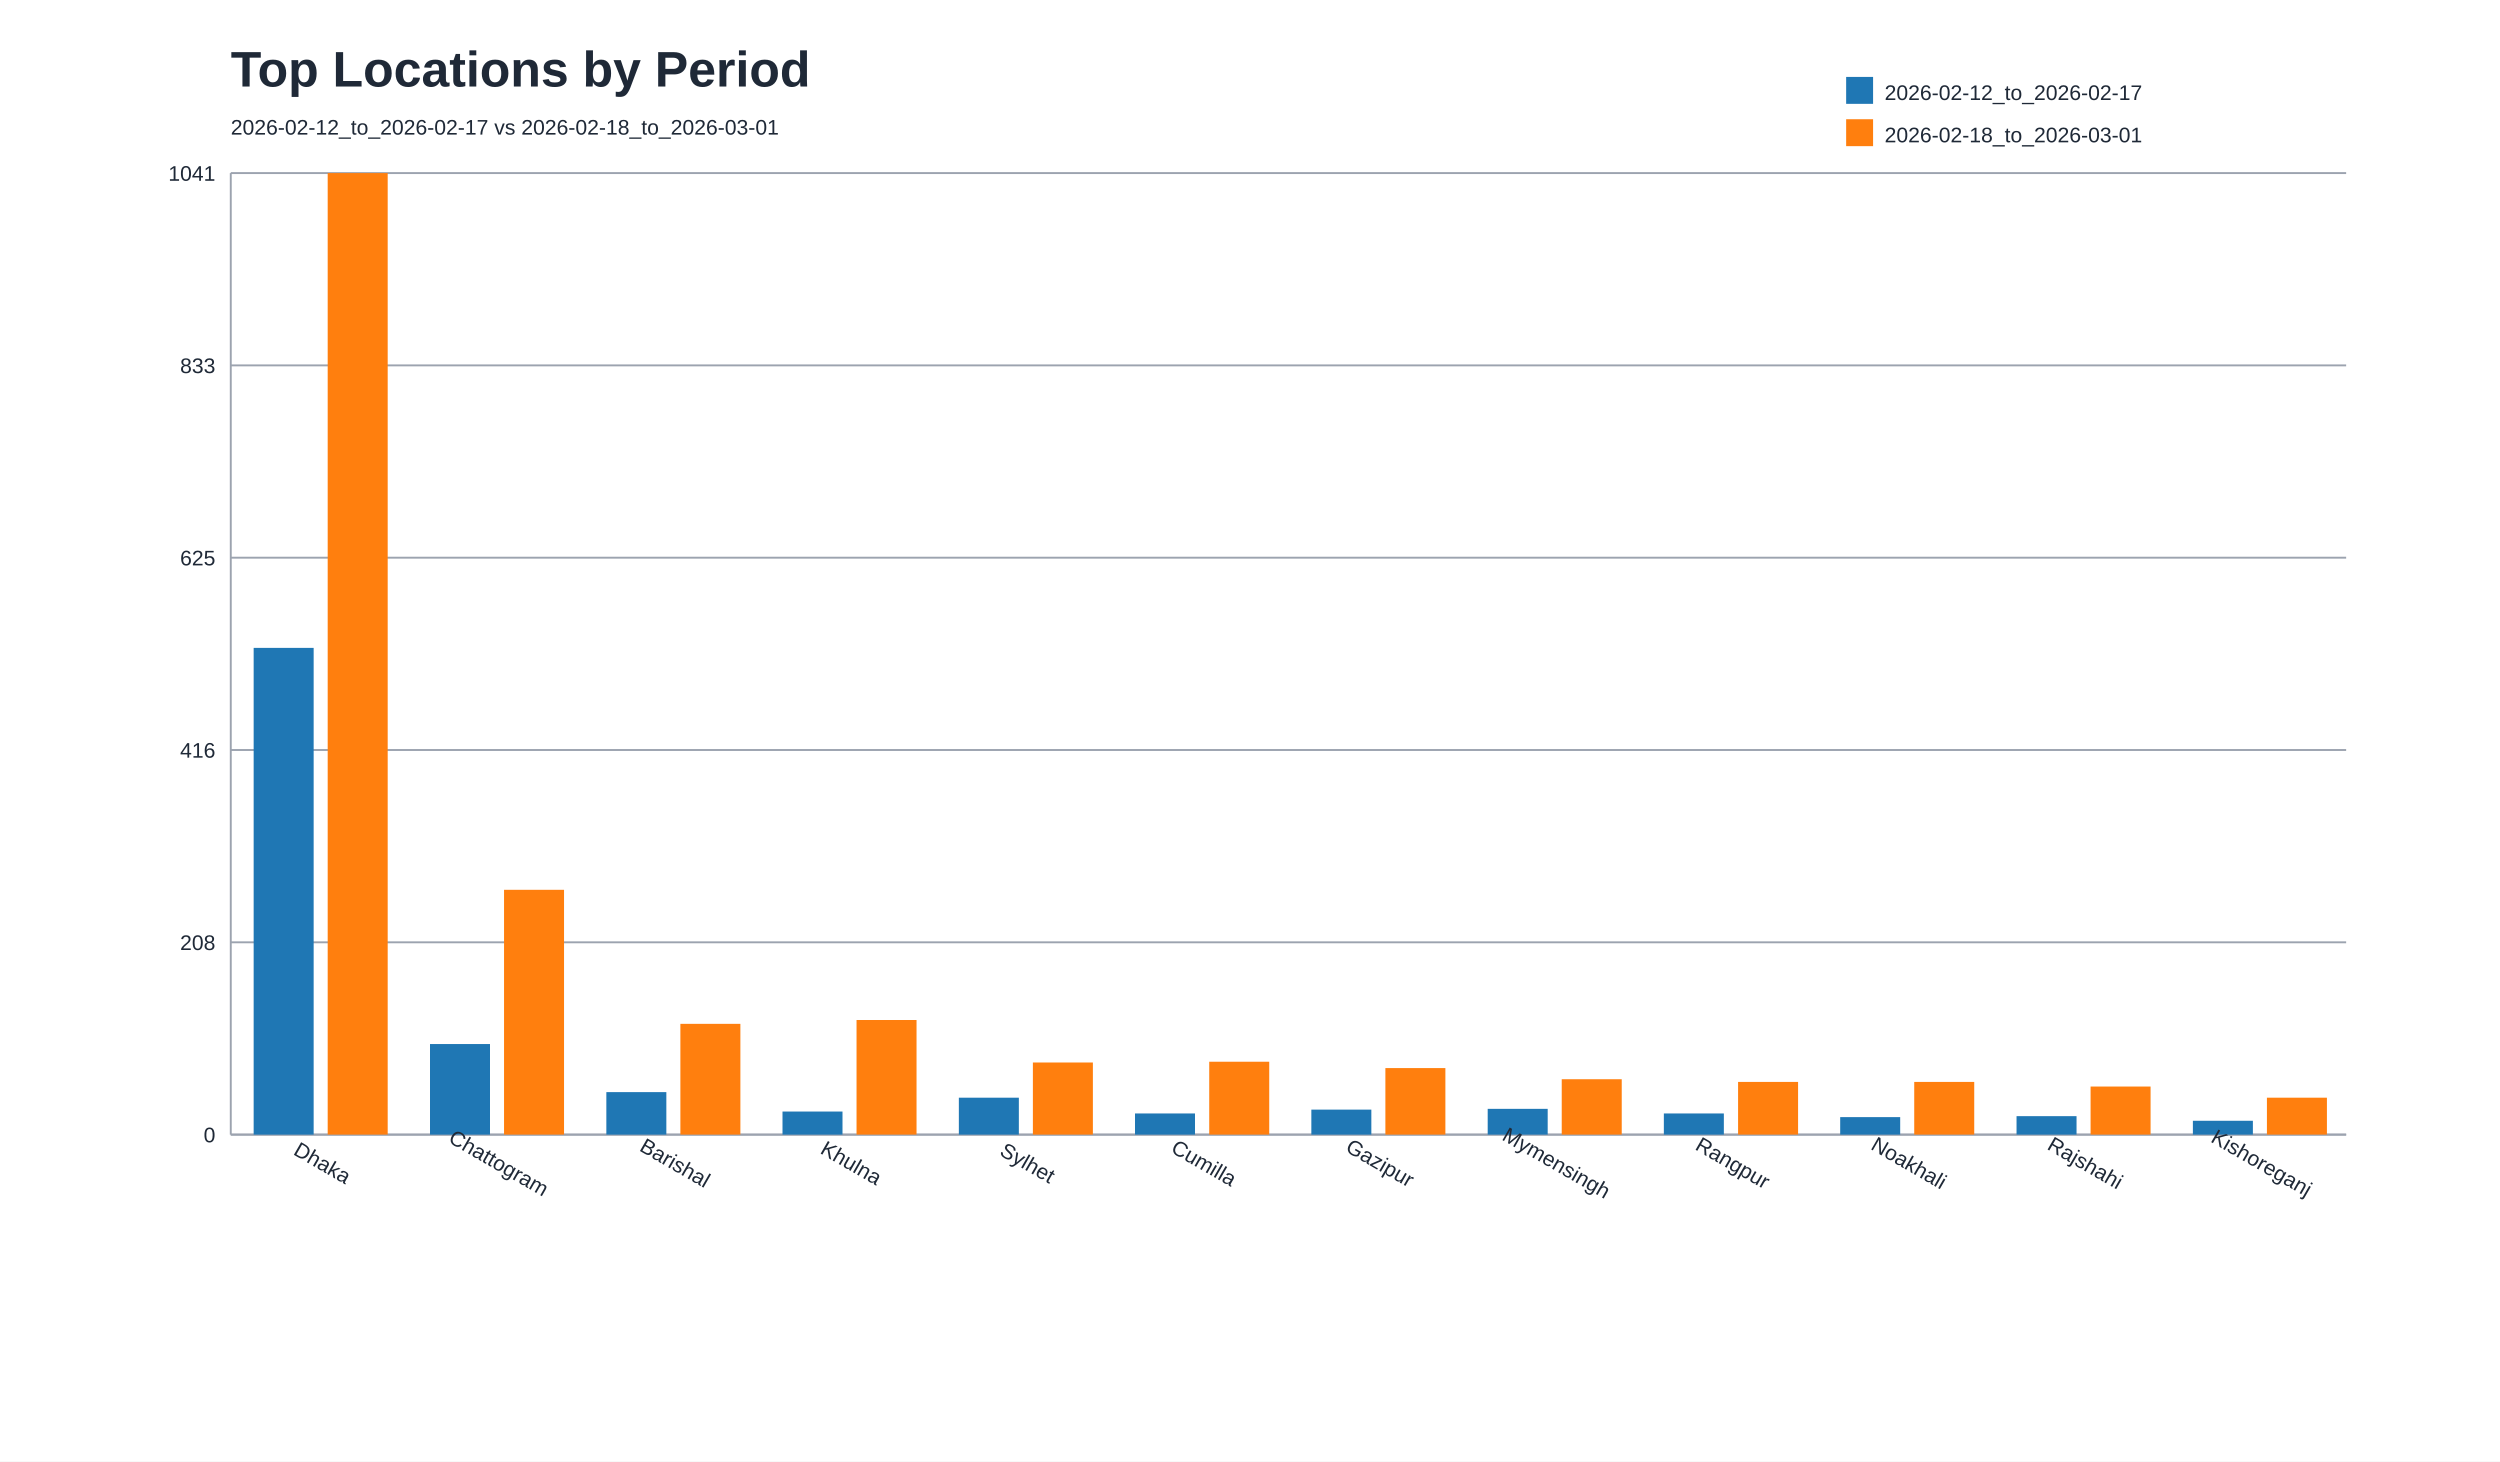
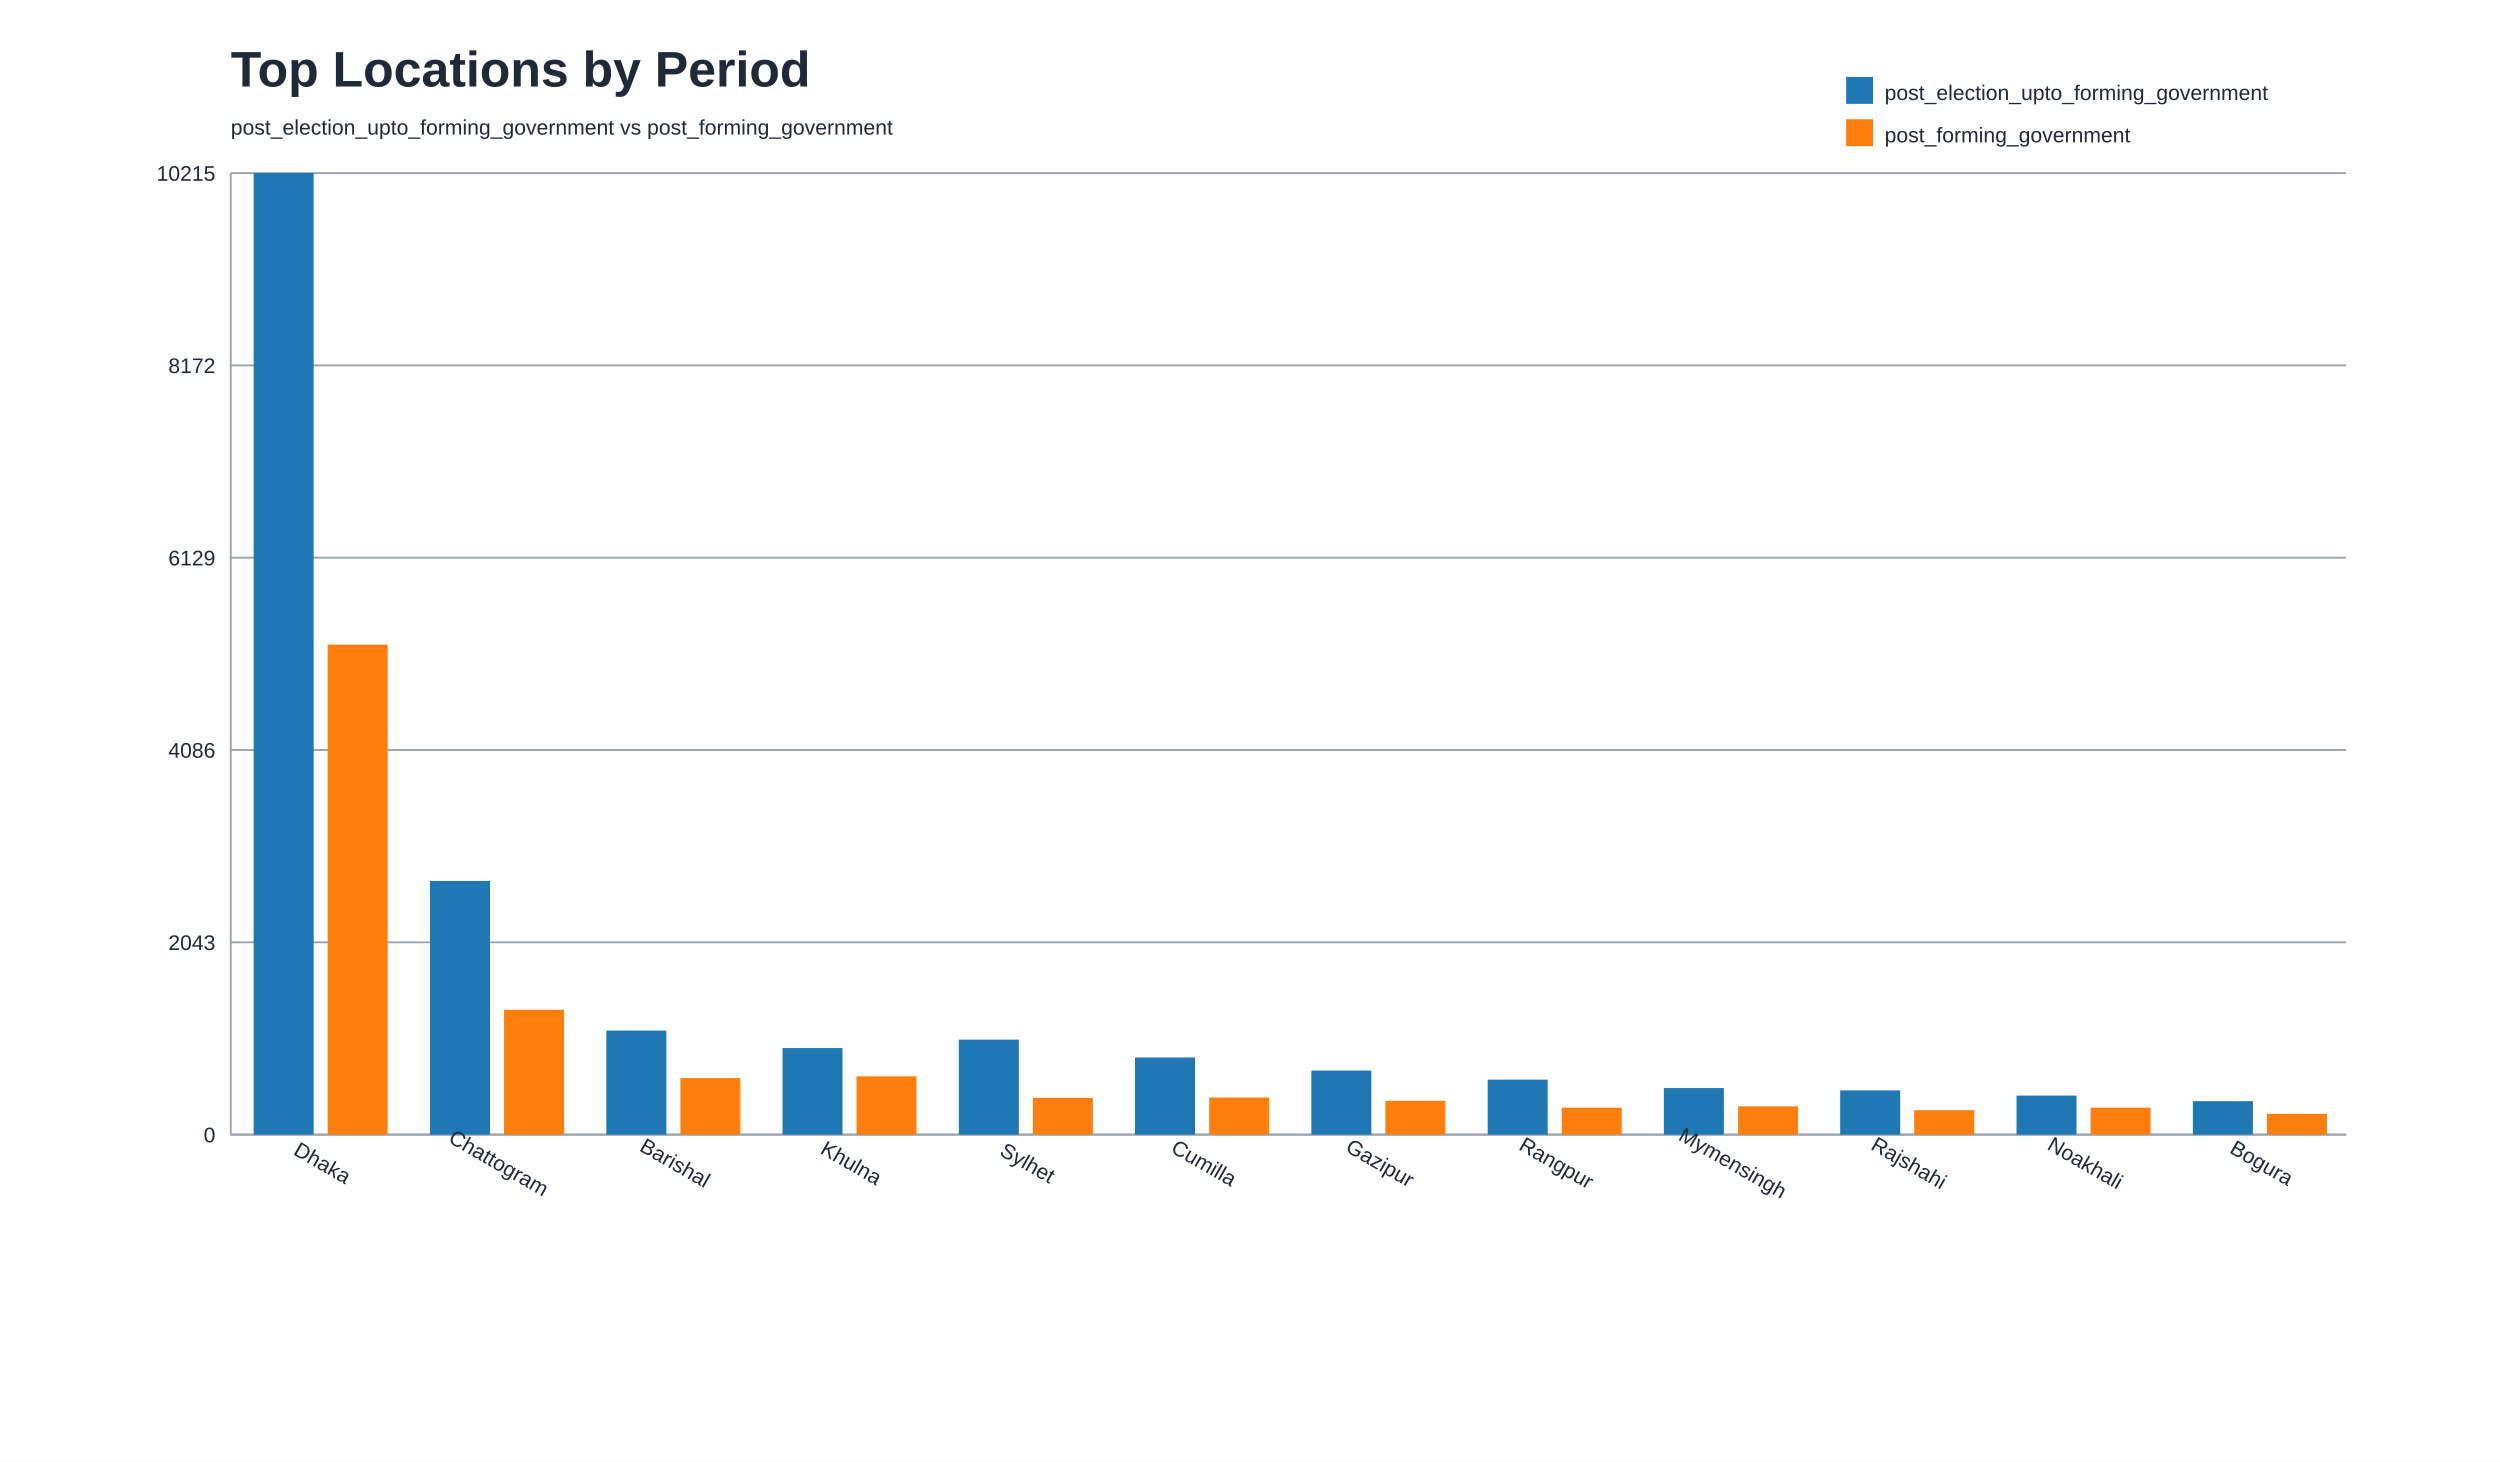
<svg xmlns="http://www.w3.org/2000/svg" width="1300" height="760" viewBox="0 0 1300 760">
  <style>text{font-family:Arial,sans-serif;fill:#1f2937} .small{font-size:11px} .axis{stroke:#9ca3af;stroke-width:1}</style>
  <rect x="0" y="0" width="1300" height="760" fill="white" />
  <text x="120" y="45" font-size="26" font-weight="700">Top Locations by Period</text>
-   <text x="120" y="70" class="small">2026-02-12_to_2026-02-17 vs 2026-02-18_to_2026-03-01</text>
+   <text x="120" y="70" class="small">post_election_upto_forming_government vs post_forming_government</text>
  <line class="axis" x1="120" y1="590" x2="1220" y2="590" />
  <line class="axis" x1="120" y1="90" x2="120" y2="590" />
  <line class="axis" x1="120" y1="590.0" x2="1220" y2="590.0" stroke="#f3f4f6" />
  <text class="small" x="112" y="594.0" text-anchor="end">0</text>
  <line class="axis" x1="120" y1="490.0" x2="1220" y2="490.0" stroke="#f3f4f6" />
-   <text class="small" x="112" y="494.0" text-anchor="end">208</text>
+   <text class="small" x="112" y="494.0" text-anchor="end">2043</text>
  <line class="axis" x1="120" y1="390.0" x2="1220" y2="390.0" stroke="#f3f4f6" />
-   <text class="small" x="112" y="394.0" text-anchor="end">416</text>
+   <text class="small" x="112" y="394.0" text-anchor="end">4086</text>
  <line class="axis" x1="120" y1="290.0" x2="1220" y2="290.0" stroke="#f3f4f6" />
-   <text class="small" x="112" y="294.0" text-anchor="end">625</text>
+   <text class="small" x="112" y="294.0" text-anchor="end">6129</text>
  <line class="axis" x1="120" y1="190.0" x2="1220" y2="190.0" stroke="#f3f4f6" />
-   <text class="small" x="112" y="194.0" text-anchor="end">833</text>
+   <text class="small" x="112" y="194.0" text-anchor="end">8172</text>
  <line class="axis" x1="120" y1="90.0" x2="1220" y2="90.0" stroke="#f3f4f6" />
-   <text class="small" x="112" y="94.0" text-anchor="end">1041</text>
-   <rect x="131.9" y="336.9" width="31.2" height="253.1" fill="#1f77b4" />
-   <rect x="170.4" y="90.0" width="31.2" height="500.0" fill="#ff7f0e" />
+   <text class="small" x="112" y="94.0" text-anchor="end">10215</text>
+   <rect x="131.9" y="90.0" width="31.2" height="500.0" fill="#1f77b4" />
+   <rect x="170.4" y="335.2" width="31.2" height="254.8" fill="#ff7f0e" />
  <text class="small" x="165.8" y="608" text-anchor="middle" transform="rotate(30 165.8,608)">Dhaka</text>
-   <rect x="223.6" y="542.9" width="31.2" height="47.1" fill="#1f77b4" />
-   <rect x="262.1" y="462.7" width="31.2" height="127.3" fill="#ff7f0e" />
+   <rect x="223.6" y="458.1" width="31.2" height="131.9" fill="#1f77b4" />
+   <rect x="262.1" y="525.1" width="31.2" height="64.9" fill="#ff7f0e" />
  <text class="small" x="257.5" y="608" text-anchor="middle" transform="rotate(30 257.5,608)">Chattogram</text>
-   <rect x="315.3" y="567.9" width="31.2" height="22.1" fill="#1f77b4" />
-   <rect x="353.8" y="532.4" width="31.2" height="57.6" fill="#ff7f0e" />
+   <rect x="315.3" y="535.9" width="31.2" height="54.1" fill="#1f77b4" />
+   <rect x="353.8" y="560.6" width="31.2" height="29.4" fill="#ff7f0e" />
  <text class="small" x="349.2" y="608" text-anchor="middle" transform="rotate(30 349.2,608)">Barishal</text>
-   <rect x="406.9" y="578.0" width="31.2" height="12.0" fill="#1f77b4" />
-   <rect x="445.4" y="530.4" width="31.2" height="59.6" fill="#ff7f0e" />
+   <rect x="406.9" y="545.0" width="31.2" height="45.0" fill="#1f77b4" />
+   <rect x="445.4" y="559.7" width="31.2" height="30.3" fill="#ff7f0e" />
  <text class="small" x="440.8" y="608" text-anchor="middle" transform="rotate(30 440.8,608)">Khulna</text>
-   <rect x="498.6" y="570.8" width="31.2" height="19.2" fill="#1f77b4" />
-   <rect x="537.1" y="552.5" width="31.2" height="37.5" fill="#ff7f0e" />
+   <rect x="498.6" y="540.6" width="31.2" height="49.4" fill="#1f77b4" />
+   <rect x="537.1" y="570.9" width="31.2" height="19.1" fill="#ff7f0e" />
  <text class="small" x="532.5" y="608" text-anchor="middle" transform="rotate(30 532.5,608)">Sylhet</text>
-   <rect x="590.2" y="579.0" width="31.2" height="11.0" fill="#1f77b4" />
-   <rect x="628.8" y="552.1" width="31.2" height="37.9" fill="#ff7f0e" />
+   <rect x="590.2" y="549.9" width="31.2" height="40.1" fill="#1f77b4" />
+   <rect x="628.8" y="570.7" width="31.2" height="19.3" fill="#ff7f0e" />
  <text class="small" x="624.2" y="608" text-anchor="middle" transform="rotate(30 624.2,608)">Cumilla</text>
-   <rect x="681.9" y="577.0" width="31.2" height="13.0" fill="#1f77b4" />
-   <rect x="720.4" y="555.4" width="31.2" height="34.6" fill="#ff7f0e" />
+   <rect x="681.9" y="556.7" width="31.2" height="33.3" fill="#1f77b4" />
+   <rect x="720.4" y="572.4" width="31.2" height="17.6" fill="#ff7f0e" />
  <text class="small" x="715.8" y="608" text-anchor="middle" transform="rotate(30 715.8,608)">Gazipur</text>
-   <rect x="773.6" y="576.6" width="31.2" height="13.4" fill="#1f77b4" />
-   <rect x="812.1" y="561.2" width="31.2" height="28.8" fill="#ff7f0e" />
-   <text class="small" x="807.5" y="608" text-anchor="middle" transform="rotate(30 807.5,608)">Mymensingh</text>
-   <rect x="865.2" y="579.0" width="31.2" height="11.0" fill="#1f77b4" />
-   <rect x="903.8" y="562.6" width="31.2" height="27.4" fill="#ff7f0e" />
-   <text class="small" x="899.2" y="608" text-anchor="middle" transform="rotate(30 899.2,608)">Rangpur</text>
-   <rect x="956.9" y="580.9" width="31.2" height="9.1" fill="#1f77b4" />
-   <rect x="995.4" y="562.6" width="31.2" height="27.4" fill="#ff7f0e" />
-   <text class="small" x="990.8" y="608" text-anchor="middle" transform="rotate(30 990.8,608)">Noakhali</text>
-   <rect x="1048.6" y="580.4" width="31.2" height="9.6" fill="#1f77b4" />
-   <rect x="1087.1" y="565.0" width="31.2" height="25.0" fill="#ff7f0e" />
-   <text class="small" x="1082.5" y="608" text-anchor="middle" transform="rotate(30 1082.5,608)">Rajshahi</text>
-   <rect x="1140.3" y="582.8" width="31.2" height="7.2" fill="#1f77b4" />
-   <rect x="1178.8" y="570.8" width="31.2" height="19.2" fill="#ff7f0e" />
-   <text class="small" x="1174.2" y="608" text-anchor="middle" transform="rotate(30 1174.2,608)">Kishoreganj</text>
+   <rect x="773.6" y="561.4" width="31.2" height="28.6" fill="#1f77b4" />
+   <rect x="812.1" y="576.0" width="31.2" height="14.0" fill="#ff7f0e" />
+   <text class="small" x="807.5" y="608" text-anchor="middle" transform="rotate(30 807.5,608)">Rangpur</text>
+   <rect x="865.2" y="565.8" width="31.2" height="24.2" fill="#1f77b4" />
+   <rect x="903.8" y="575.3" width="31.2" height="14.7" fill="#ff7f0e" />
+   <text class="small" x="899.2" y="608" text-anchor="middle" transform="rotate(30 899.2,608)">Mymensingh</text>
+   <rect x="956.9" y="567.0" width="31.2" height="23.0" fill="#1f77b4" />
+   <rect x="995.4" y="577.3" width="31.2" height="12.7" fill="#ff7f0e" />
+   <text class="small" x="990.8" y="608" text-anchor="middle" transform="rotate(30 990.8,608)">Rajshahi</text>
+   <rect x="1048.6" y="569.7" width="31.2" height="20.3" fill="#1f77b4" />
+   <rect x="1087.1" y="576.0" width="31.2" height="14.0" fill="#ff7f0e" />
+   <text class="small" x="1082.5" y="608" text-anchor="middle" transform="rotate(30 1082.5,608)">Noakhali</text>
+   <rect x="1140.3" y="572.6" width="31.2" height="17.4" fill="#1f77b4" />
+   <rect x="1178.8" y="579.2" width="31.2" height="10.8" fill="#ff7f0e" />
+   <text class="small" x="1174.2" y="608" text-anchor="middle" transform="rotate(30 1174.2,608)">Bogura</text>
  <rect x="960" y="40" width="14" height="14" fill="#1f77b4" />
-   <text class="small" x="980" y="52">2026-02-12_to_2026-02-17</text>
+   <text class="small" x="980" y="52">post_election_upto_forming_government</text>
  <rect x="960" y="62" width="14" height="14" fill="#ff7f0e" />
-   <text class="small" x="980" y="74">2026-02-18_to_2026-03-01</text>
+   <text class="small" x="980" y="74">post_forming_government</text>
</svg>
